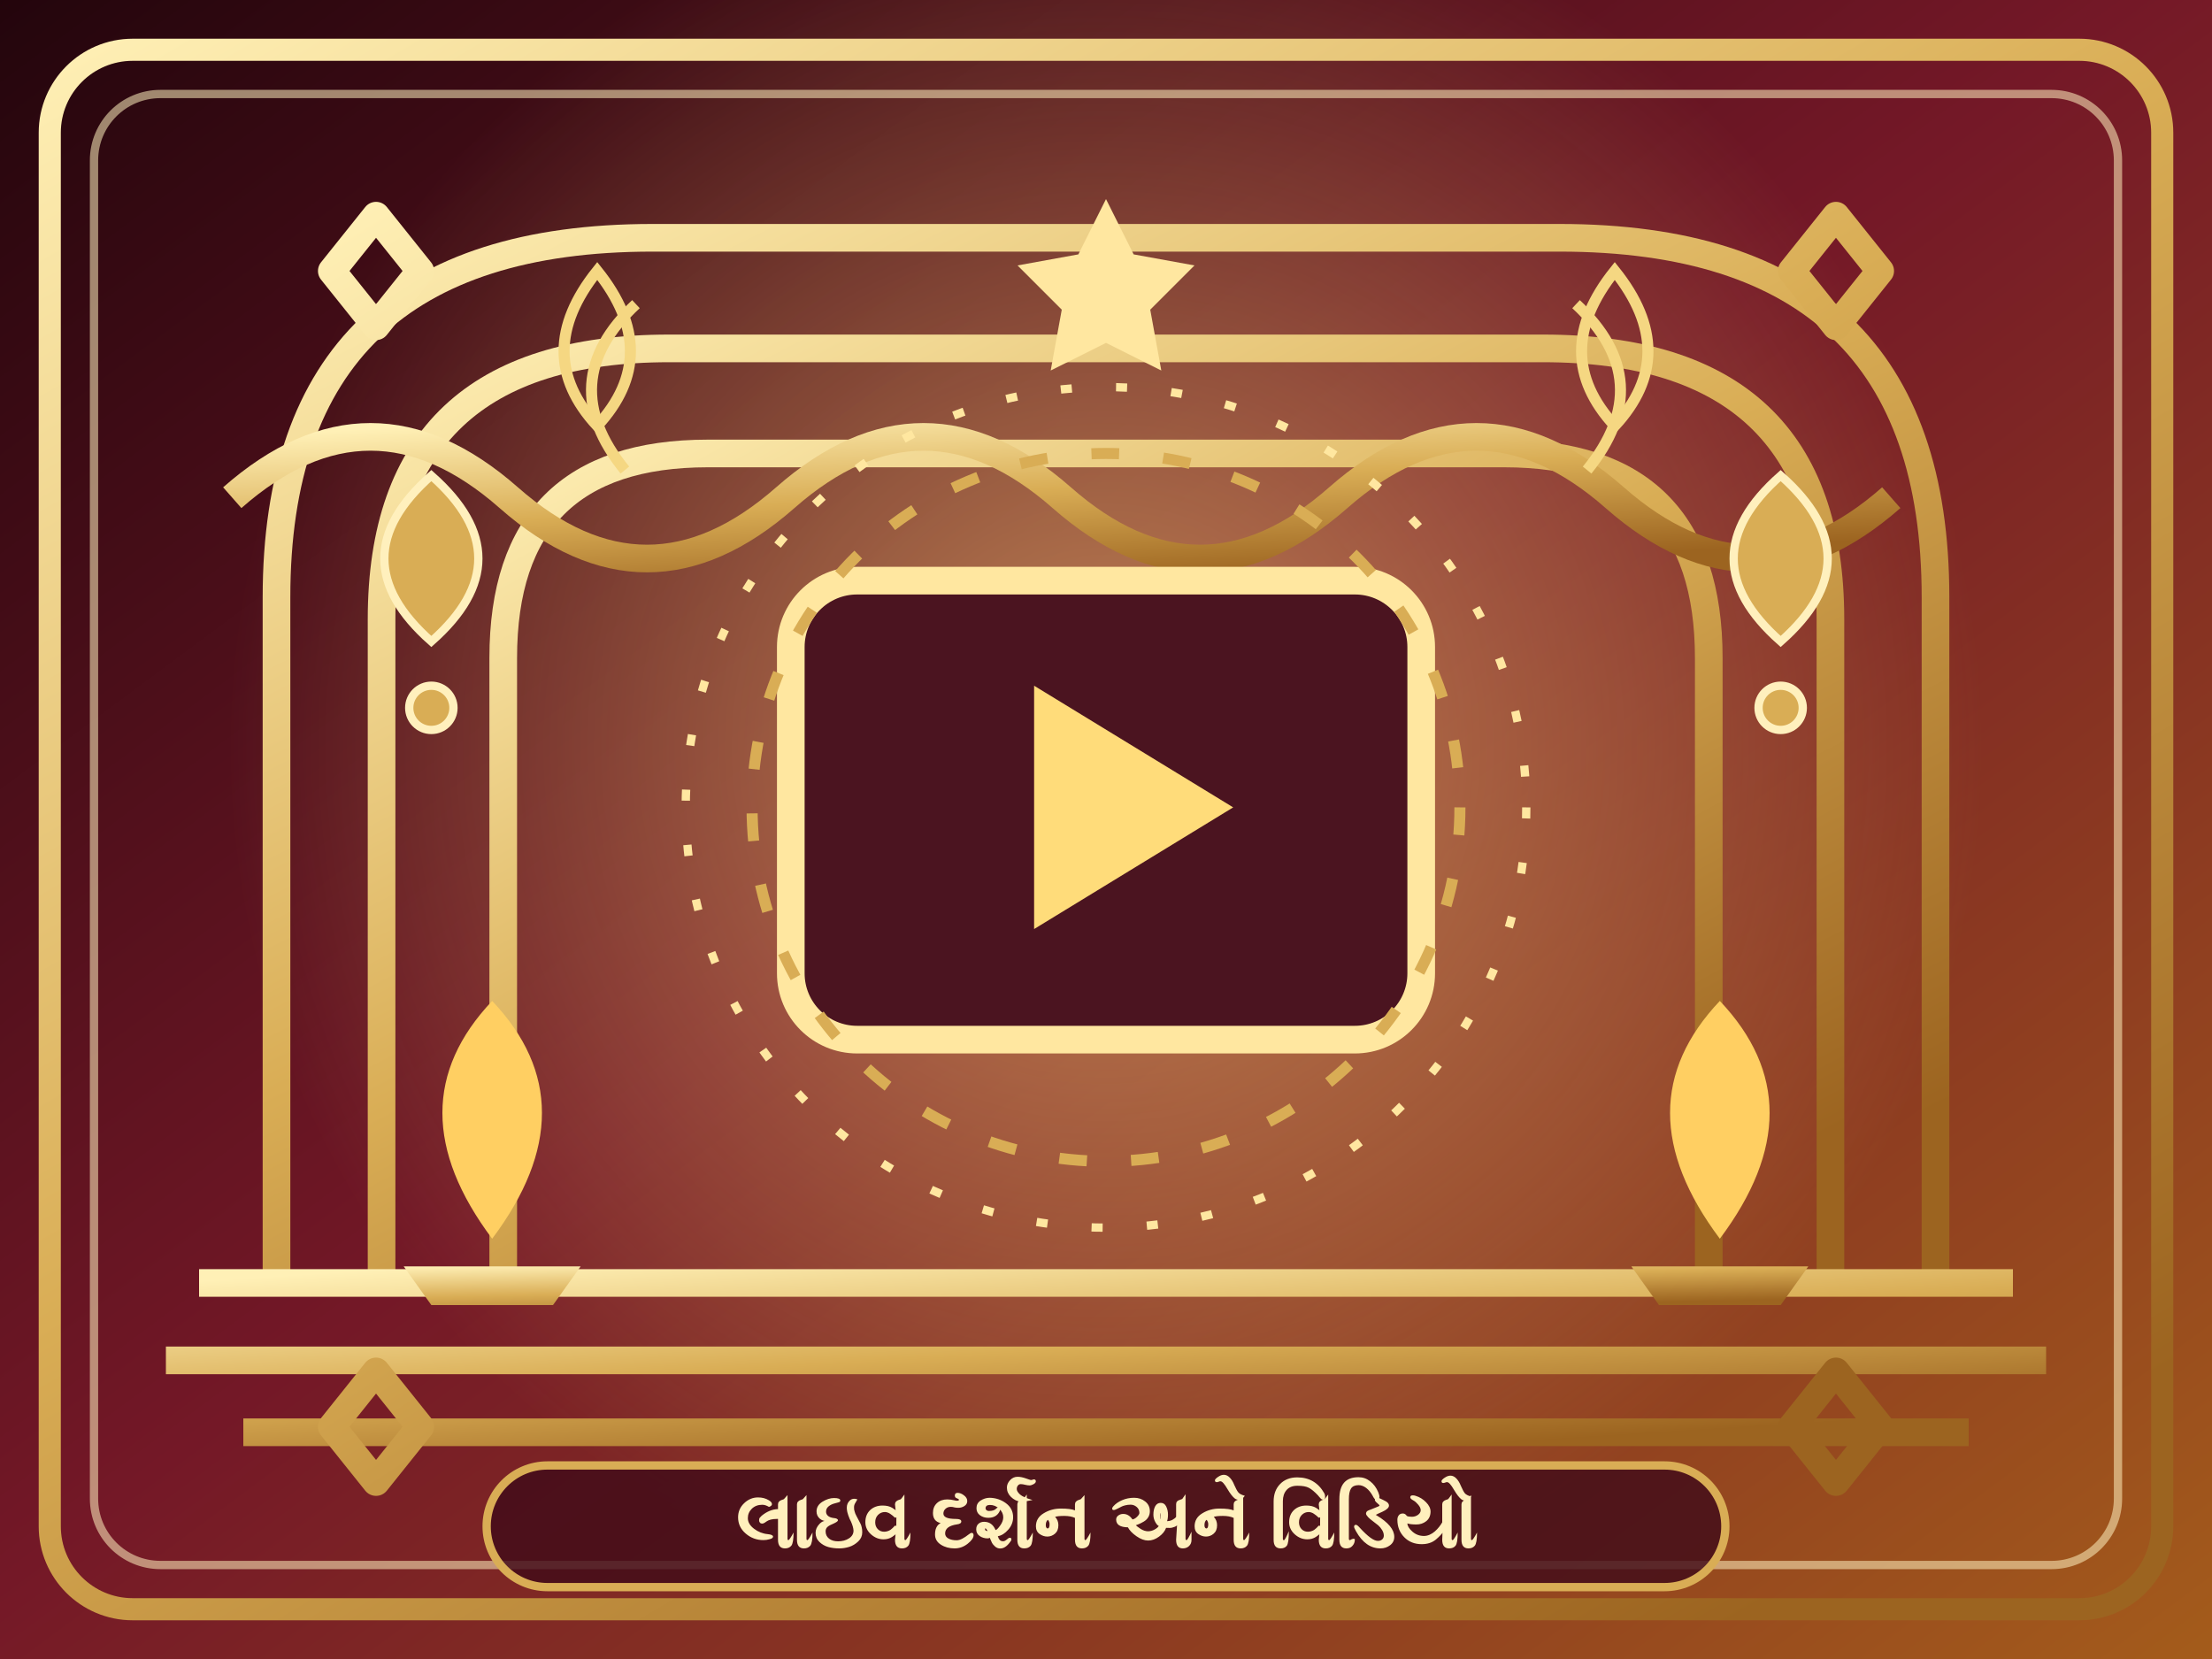
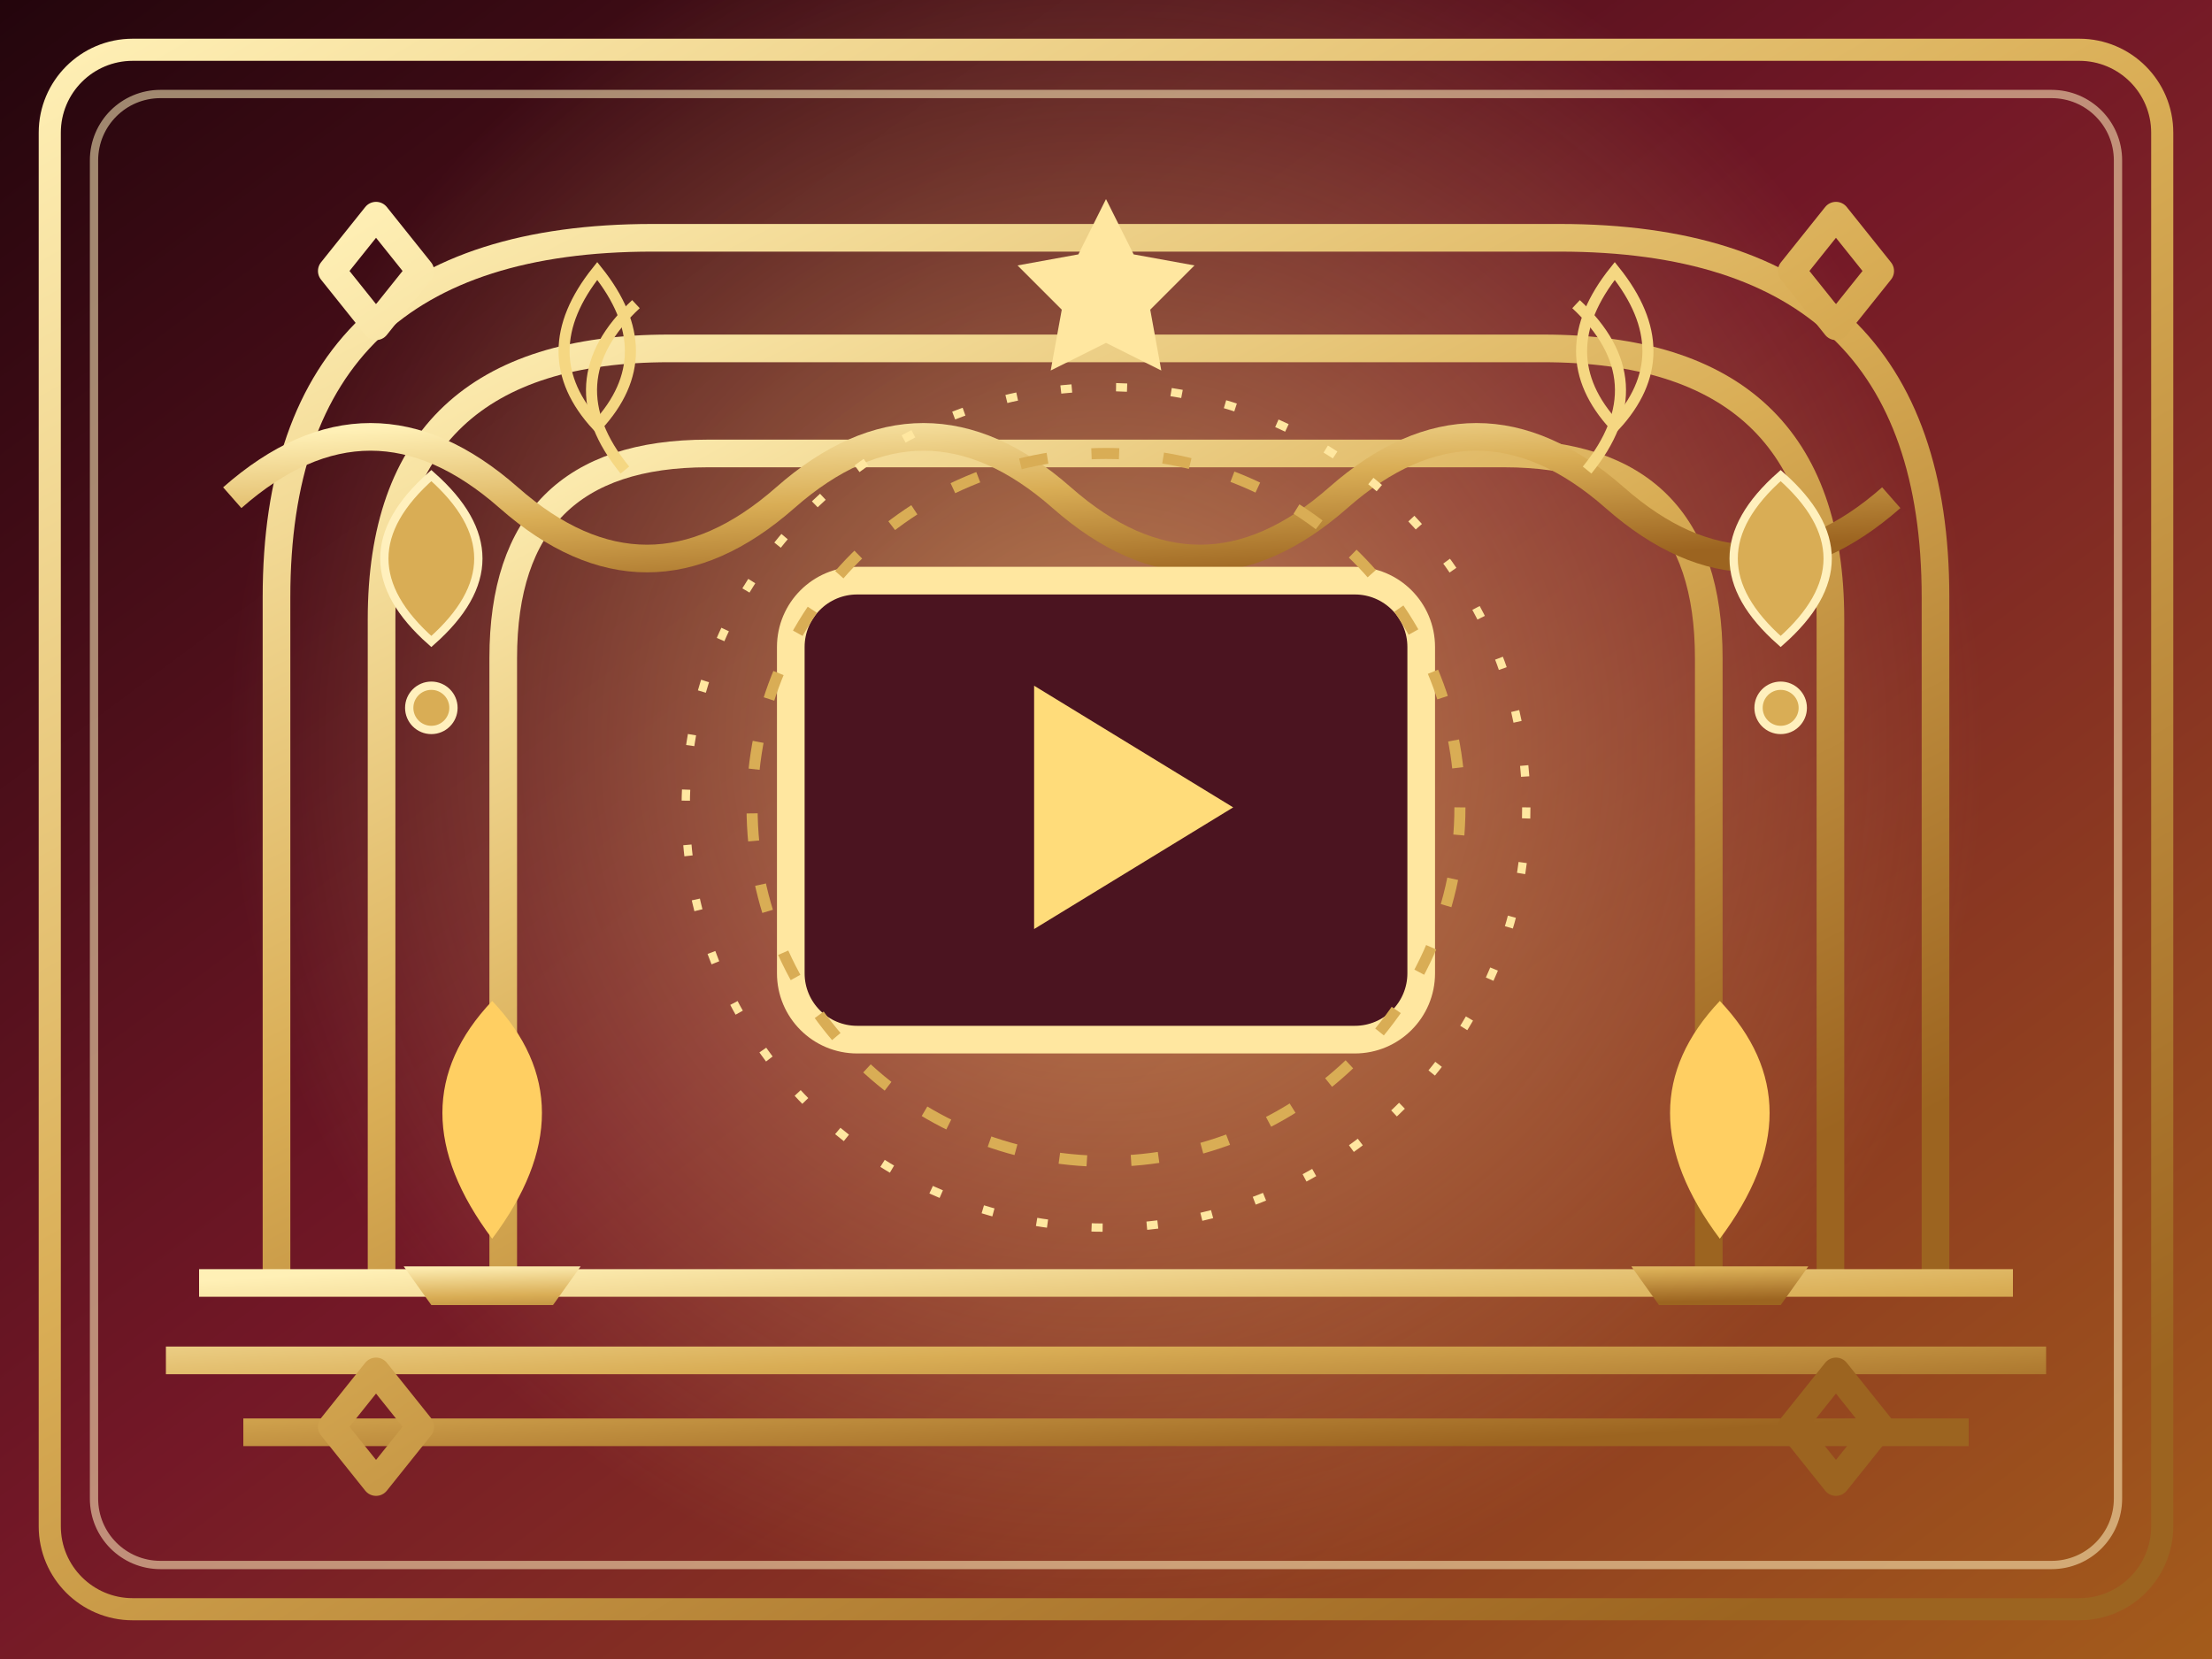
<svg xmlns="http://www.w3.org/2000/svg" viewBox="0 0 400 300" role="img" aria-label="લાઇવ દર્શન અને વિડિયો">
  <defs>
    <linearGradient id="bg" x1="0" y1="0" x2="1" y2="1">
      <stop stop-color="#23050c" />
      <stop offset=".48" stop-color="#741827" />
      <stop offset="1" stop-color="#a45c1b" />
    </linearGradient>
    <linearGradient id="gold" x1="0" y1="0" x2="0.8" y2="1">
      <stop stop-color="#fff0b6" />
      <stop offset=".5" stop-color="#d9ad55" />
      <stop offset="1" stop-color="#9c6420" />
    </linearGradient>
    <radialGradient id="glow">
      <stop stop-color="#ffdc7a" stop-opacity=".55" />
      <stop offset="1" stop-color="#ffdc7a" stop-opacity="0" />
    </radialGradient>
  </defs>
  <rect width="400" height="300" fill="url(#bg)" />
  <circle cx="200" cy="135" r="160" fill="url(#glow)" />
  <rect x="9" y="9" width="382" height="282" rx="15" fill="none" stroke="url(#gold)" stroke-width="4" />
  <rect x="17" y="17" width="366" height="266" rx="12" fill="none" stroke="#fff0bd" stroke-opacity=".55" stroke-width="1.5" />
  <g fill="none" stroke="url(#gold)" stroke-width="5" stroke-linejoin="round">
    <path d="M50 231V108Q50 43 118 43H282Q350 43 350 108V231" />
    <path d="M69 231V112Q69 63 121 63H279Q331 63 331 112V231" />
    <path d="M91 231V119Q91 82 128 82H272Q309 82 309 119V231" />
    <path d="M36 232h328M30 246h340M44 259h312" />
    <path d="M42 90q25-22 50 0t50 0 50 0 50 0 50 0 50 0" />
    <path d="M68 39l8 10-8 10-8-10zM332 39l8 10-8 10-8-10zM68 248l8 10-8 10-8-10zM332 248l8 10-8 10-8-10z" />
  </g>
  <g fill="#d9ad55" stroke="#fff0bd" stroke-width="1.5">
    <path d="M78 116q-17-15 0-30 17 15 0 30z" />
    <path d="M322 116q-17-15 0-30 17 15 0 30z" />
    <circle cx="78" cy="128" r="4" />
    <circle cx="322" cy="128" r="4" />
  </g>
  <g fill="none" stroke="#f5d782" stroke-width="2">
    <path d="M108 49q-12 15 0 28 12-13 0-28zm184 0q-12 15 0 28 12-13 0-28z" />
    <path d="M115 55q-15 14-2 30m172-30q15 14 2 30" />
  </g>
  <g>
    <rect x="143" y="105" width="114" height="83" rx="12" fill="#4b1420" stroke="#ffe7a0" stroke-width="5" />
    <path d="M187 124l36 22-36 22z" fill="#ffdc7a" />
    <circle cx="200" cy="146" r="64" fill="none" stroke="#d9ad55" stroke-width="2" stroke-dasharray="5 8" />
    <circle cx="200" cy="146" r="76" fill="none" stroke="#ffe7a0" stroke-width="1.5" stroke-dasharray="2 8" />
  </g>
  <g>
    <path d="M89 224q-18-24 0-43 18 19 0 43zM311 224q-18-24 0-43 18 19 0 43z" fill="#ffcf62" />
    <path d="M73 229h32l-5 7H78zM295 229h32l-5 7h-22z" fill="url(#gold)" />
    <path d="M200 36l5 10 11 2-8 8 2 11-10-5-10 5 2-11-8-8 11-2z" fill="#ffe7a0" />
  </g>
-   <rect x="88" y="265" width="224" height="22" rx="11" fill="#410c19" fill-opacity=".82" stroke="#d9ad55" stroke-width="1.5" />
-   <text x="200" y="280" text-anchor="middle" font-family="serif" font-size="14" font-weight="700" fill="#fff0bd">લાઇવ દર્શન અને વિડિયો</text>
</svg>
